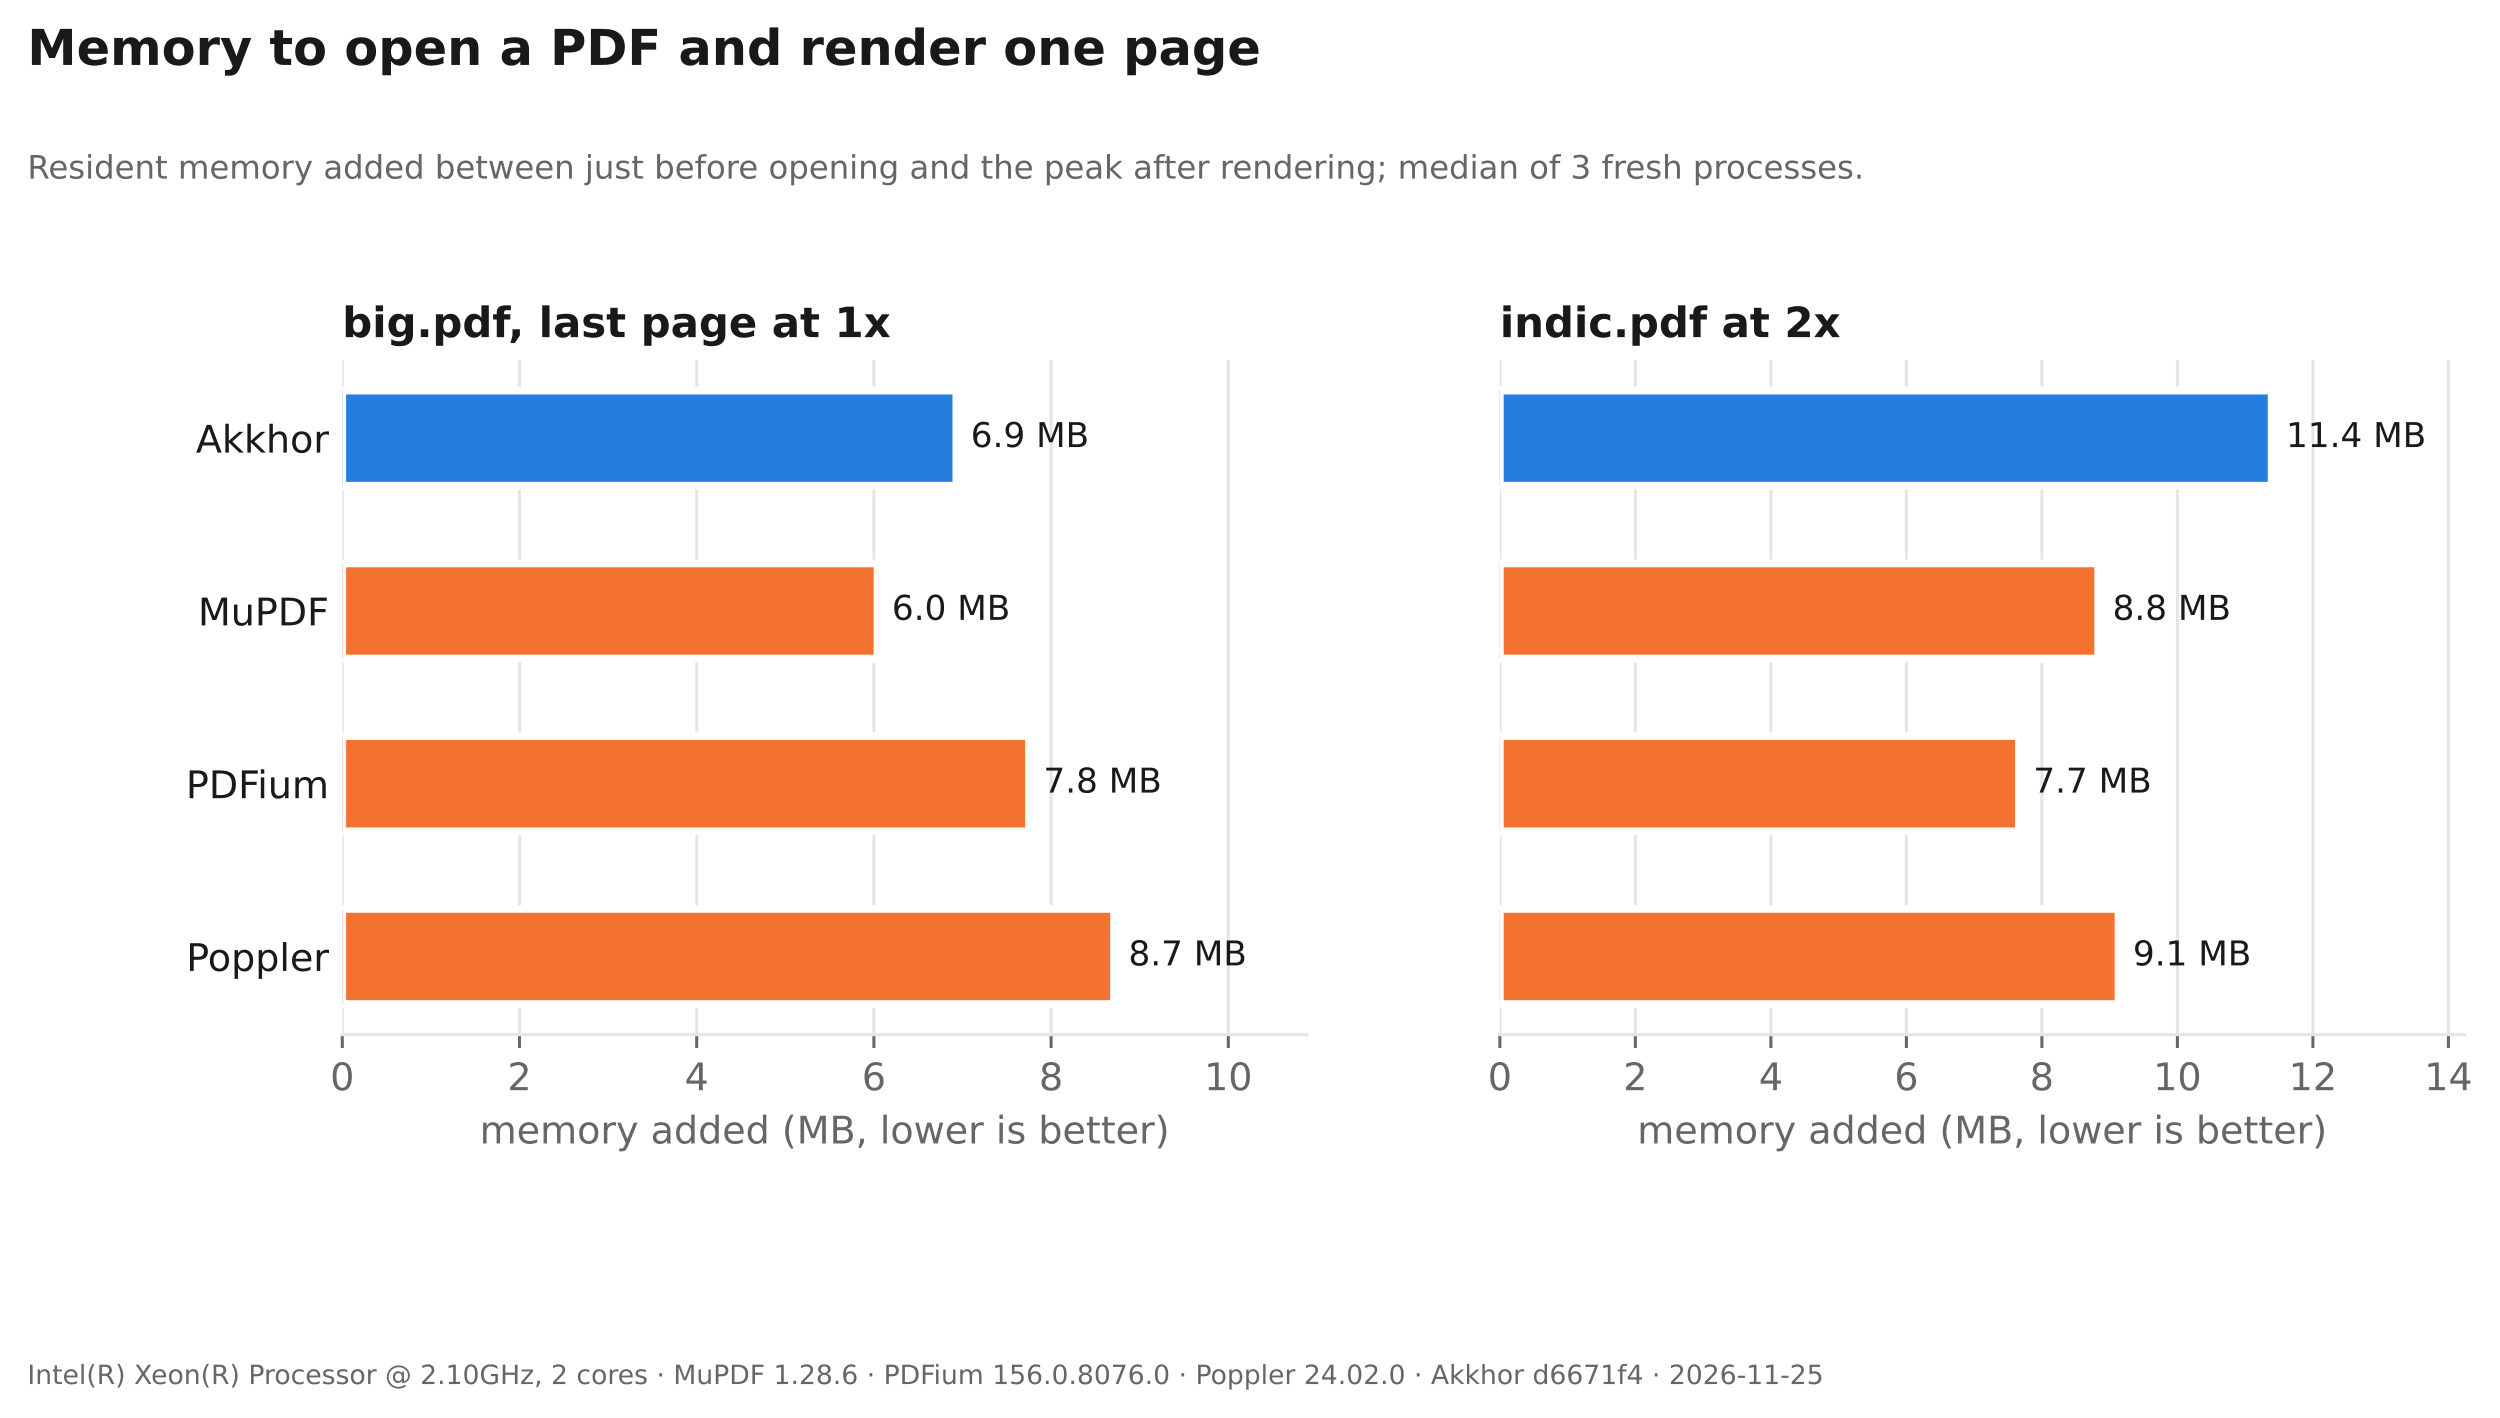
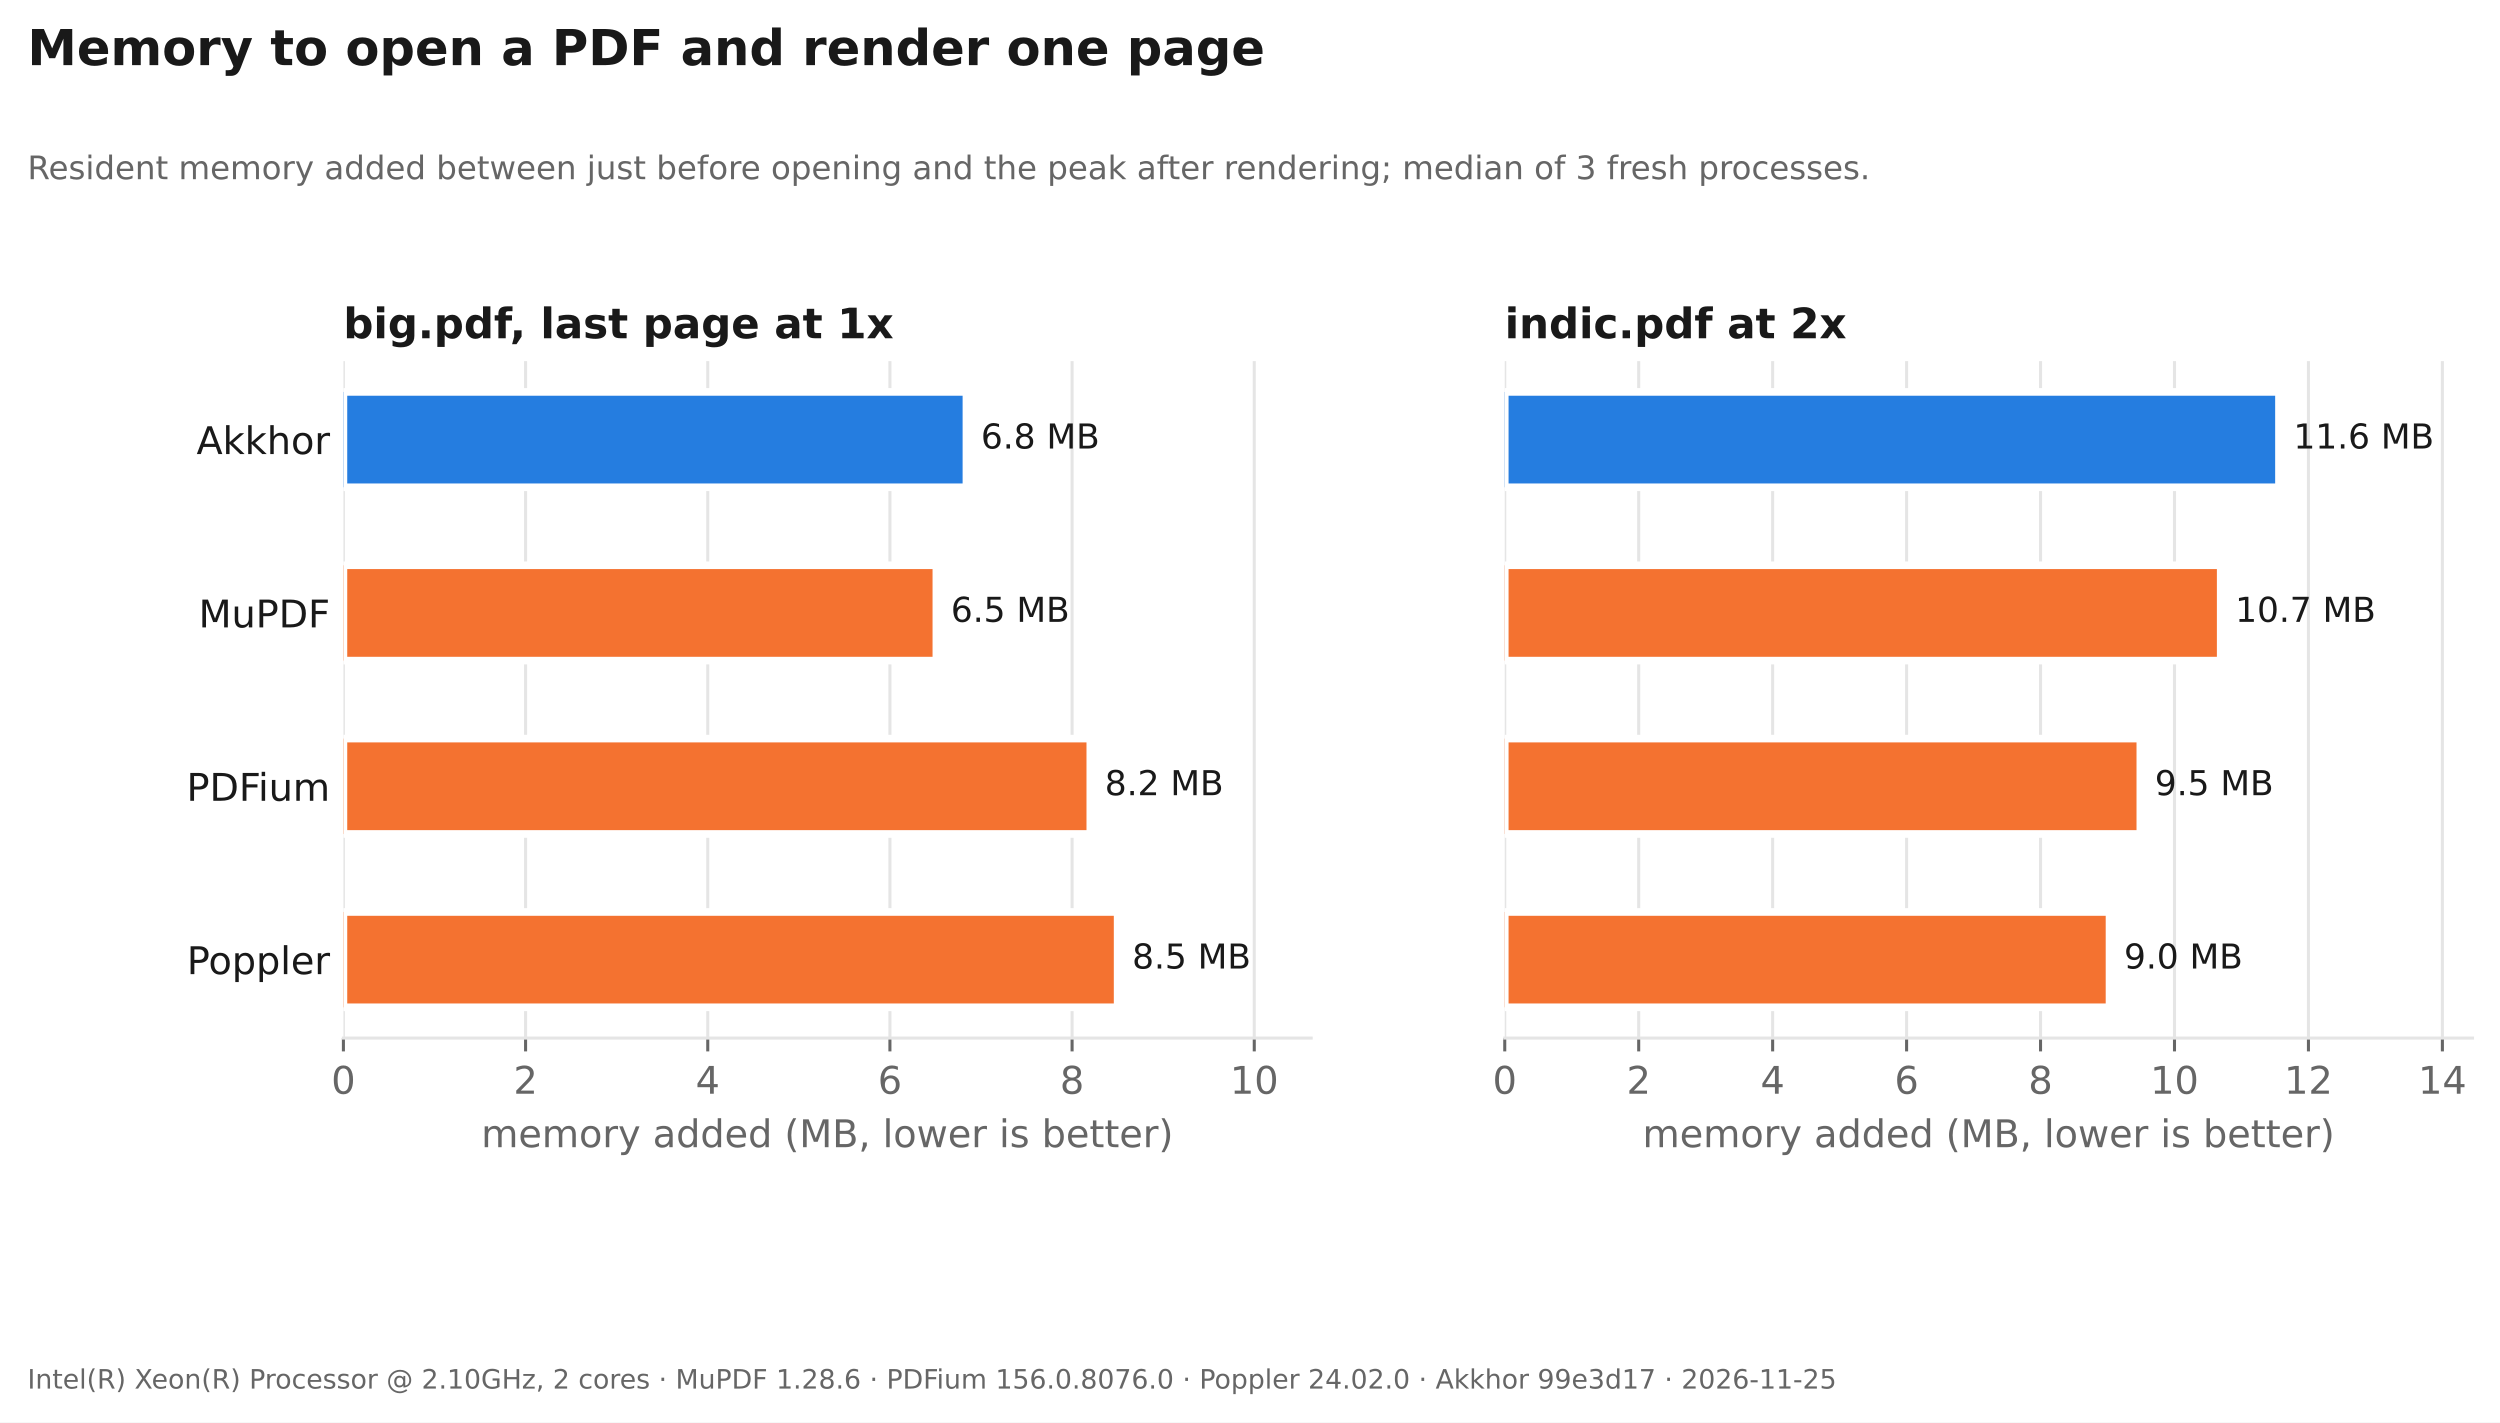
- <svg xmlns="http://www.w3.org/2000/svg" xmlns:xlink="http://www.w3.org/1999/xlink" width="657.332pt" height="372.802pt" viewBox="0 0 657.332 372.802" version="1.1">
+ <svg xmlns="http://www.w3.org/2000/svg" xmlns:xlink="http://www.w3.org/1999/xlink" width="655.2pt" height="372.802pt" viewBox="0 0 655.2 372.802" version="1.1">
  <defs>
    <style type="text/css">*{stroke-linejoin: round; stroke-linecap: butt}</style>
  </defs>
  <g id="figure_1">
    <g id="patch_1">
-       <path d="M 0 372.802  L 657.332 372.802  L 657.332 -0  L 0 -0  z " style="fill: #ffffff" />
+       <path d="M 0 372.802  L 655.2 372.802  L 655.2 -0  L 0 -0  z " style="fill: #ffffff" />
    </g>
    <g id="axes_1">
      <g id="patch_2">
        <path d="M 90 272.057  L 343.636 272.057  L 343.636 94.649  L 90 94.649  z " style="fill: #ffffff" />
      </g>
      <g id="matplotlib.axis_1">
        <g id="xtick_1">
          <g id="line2d_1">
-             <path d="M 90 272.057  L 90 94.649  " clip-path="url(#pa2433887fc)" style="fill: none; stroke: #e5e5e5; stroke-width: 0.8; stroke-linecap: square" />
+             <path d="M 90 272.057  L 90 94.649  " clip-path="url(#pc5af988eec)" style="fill: none; stroke: #e5e5e5; stroke-width: 0.8; stroke-linecap: square" />
          </g>
          <g id="line2d_2">
            <defs>
-               <path id="m259afdf382" d="M 0 0  L 0 3.5  " style="stroke: #666666; stroke-width: 0.8" />
+               <path id="m87f9f3057b" d="M 0 0  L 0 3.5  " style="stroke: #666666; stroke-width: 0.8" />
            </defs>
            <g>
-               <use xlink:href="#m259afdf382" x="90" y="272.057" style="fill: #666666; stroke: #666666; stroke-width: 0.8" />
+               <use xlink:href="#m87f9f3057b" x="90" y="272.057" style="fill: #666666; stroke: #666666; stroke-width: 0.8" />
            </g>
          </g>
          <g id="text_1">
            <text style="font-size: 10px; font-family: 'DejaVu Sans'; text-anchor: middle; fill: #666666" x="90" y="286.655" transform="rotate(-0 90 286.6547)">0</text>
          </g>
        </g>
        <g id="xtick_2">
          <g id="line2d_3">
-             <path d="M 136.592 272.057  L 136.592 94.649  " clip-path="url(#pa2433887fc)" style="fill: none; stroke: #e5e5e5; stroke-width: 0.8; stroke-linecap: square" />
+             <path d="M 137.743 272.057  L 137.743 94.649  " clip-path="url(#pc5af988eec)" style="fill: none; stroke: #e5e5e5; stroke-width: 0.8; stroke-linecap: square" />
          </g>
          <g id="line2d_4">
            <g>
-               <use xlink:href="#m259afdf382" x="136.592" y="272.057" style="fill: #666666; stroke: #666666; stroke-width: 0.8" />
+               <use xlink:href="#m87f9f3057b" x="137.743" y="272.057" style="fill: #666666; stroke: #666666; stroke-width: 0.8" />
            </g>
          </g>
          <g id="text_2">
-             <text style="font-size: 10px; font-family: 'DejaVu Sans'; text-anchor: middle; fill: #666666" x="136.592" y="286.655" transform="rotate(-0 136.5922 286.6547)">2</text>
+             <text style="font-size: 10px; font-family: 'DejaVu Sans'; text-anchor: middle; fill: #666666" x="137.743" y="286.655" transform="rotate(-0 137.7433 286.6547)">2</text>
          </g>
        </g>
        <g id="xtick_3">
          <g id="line2d_5">
-             <path d="M 183.184 272.057  L 183.184 94.649  " clip-path="url(#pa2433887fc)" style="fill: none; stroke: #e5e5e5; stroke-width: 0.8; stroke-linecap: square" />
+             <path d="M 185.487 272.057  L 185.487 94.649  " clip-path="url(#pc5af988eec)" style="fill: none; stroke: #e5e5e5; stroke-width: 0.8; stroke-linecap: square" />
          </g>
          <g id="line2d_6">
            <g>
-               <use xlink:href="#m259afdf382" x="183.184" y="272.057" style="fill: #666666; stroke: #666666; stroke-width: 0.8" />
+               <use xlink:href="#m87f9f3057b" x="185.487" y="272.057" style="fill: #666666; stroke: #666666; stroke-width: 0.8" />
            </g>
          </g>
          <g id="text_3">
-             <text style="font-size: 10px; font-family: 'DejaVu Sans'; text-anchor: middle; fill: #666666" x="183.184" y="286.655" transform="rotate(-0 183.1844 286.6547)">4</text>
+             <text style="font-size: 10px; font-family: 'DejaVu Sans'; text-anchor: middle; fill: #666666" x="185.487" y="286.655" transform="rotate(-0 185.4866 286.6547)">4</text>
          </g>
        </g>
        <g id="xtick_4">
          <g id="line2d_7">
-             <path d="M 229.777 272.057  L 229.777 94.649  " clip-path="url(#pa2433887fc)" style="fill: none; stroke: #e5e5e5; stroke-width: 0.8; stroke-linecap: square" />
+             <path d="M 233.23 272.057  L 233.23 94.649  " clip-path="url(#pc5af988eec)" style="fill: none; stroke: #e5e5e5; stroke-width: 0.8; stroke-linecap: square" />
          </g>
          <g id="line2d_8">
            <g>
-               <use xlink:href="#m259afdf382" x="229.777" y="272.057" style="fill: #666666; stroke: #666666; stroke-width: 0.8" />
+               <use xlink:href="#m87f9f3057b" x="233.23" y="272.057" style="fill: #666666; stroke: #666666; stroke-width: 0.8" />
            </g>
          </g>
          <g id="text_4">
-             <text style="font-size: 10px; font-family: 'DejaVu Sans'; text-anchor: middle; fill: #666666" x="229.777" y="286.655" transform="rotate(-0 229.7766 286.6547)">6</text>
+             <text style="font-size: 10px; font-family: 'DejaVu Sans'; text-anchor: middle; fill: #666666" x="233.23" y="286.655" transform="rotate(-0 233.2299 286.6547)">6</text>
          </g>
        </g>
        <g id="xtick_5">
          <g id="line2d_9">
-             <path d="M 276.369 272.057  L 276.369 94.649  " clip-path="url(#pa2433887fc)" style="fill: none; stroke: #e5e5e5; stroke-width: 0.8; stroke-linecap: square" />
+             <path d="M 280.973 272.057  L 280.973 94.649  " clip-path="url(#pc5af988eec)" style="fill: none; stroke: #e5e5e5; stroke-width: 0.8; stroke-linecap: square" />
          </g>
          <g id="line2d_10">
            <g>
-               <use xlink:href="#m259afdf382" x="276.369" y="272.057" style="fill: #666666; stroke: #666666; stroke-width: 0.8" />
+               <use xlink:href="#m87f9f3057b" x="280.973" y="272.057" style="fill: #666666; stroke: #666666; stroke-width: 0.8" />
            </g>
          </g>
          <g id="text_5">
-             <text style="font-size: 10px; font-family: 'DejaVu Sans'; text-anchor: middle; fill: #666666" x="276.369" y="286.655" transform="rotate(-0 276.3689 286.6547)">8</text>
+             <text style="font-size: 10px; font-family: 'DejaVu Sans'; text-anchor: middle; fill: #666666" x="280.973" y="286.655" transform="rotate(-0 280.9733 286.6547)">8</text>
          </g>
        </g>
        <g id="xtick_6">
          <g id="line2d_11">
-             <path d="M 322.961 272.057  L 322.961 94.649  " clip-path="url(#pa2433887fc)" style="fill: none; stroke: #e5e5e5; stroke-width: 0.8; stroke-linecap: square" />
+             <path d="M 328.717 272.057  L 328.717 94.649  " clip-path="url(#pc5af988eec)" style="fill: none; stroke: #e5e5e5; stroke-width: 0.8; stroke-linecap: square" />
          </g>
          <g id="line2d_12">
            <g>
-               <use xlink:href="#m259afdf382" x="322.961" y="272.057" style="fill: #666666; stroke: #666666; stroke-width: 0.8" />
+               <use xlink:href="#m87f9f3057b" x="328.717" y="272.057" style="fill: #666666; stroke: #666666; stroke-width: 0.8" />
            </g>
          </g>
          <g id="text_6">
-             <text style="font-size: 10px; font-family: 'DejaVu Sans'; text-anchor: middle; fill: #666666" x="322.961" y="286.655" transform="rotate(-0 322.9611 286.6547)">10</text>
+             <text style="font-size: 10px; font-family: 'DejaVu Sans'; text-anchor: middle; fill: #666666" x="328.717" y="286.655" transform="rotate(-0 328.7166 286.6547)">10</text>
          </g>
        </g>
        <g id="text_7">
          <text style="font-size: 10px; font-family: 'DejaVu Sans'; text-anchor: middle; fill: #666666" x="216.818" y="300.655" transform="rotate(-0 216.8182 300.6555)">memory added (MB, lower is better)</text>
        </g>
      </g>
      <g id="matplotlib.axis_2">
        <g id="ytick_1">
          <g id="line2d_13" />
          <g id="text_8">
            <text style="font-size: 10px; font-family: 'DejaVu Sans'; text-anchor: end; fill: #191919" x="86.5" y="119.006" transform="rotate(-0 86.5 119.0058)">Akkhor</text>
          </g>
        </g>
        <g id="ytick_2">
          <g id="line2d_14" />
          <g id="text_9">
            <text style="font-size: 10px; font-family: 'DejaVu Sans'; text-anchor: end; fill: #191919" x="86.5" y="164.436" transform="rotate(-0 86.5 164.4364)">MuPDF</text>
          </g>
        </g>
        <g id="ytick_3">
          <g id="line2d_15" />
          <g id="text_10">
            <text style="font-size: 10px; font-family: 'DejaVu Sans'; text-anchor: end; fill: #191919" x="86.5" y="209.868" transform="rotate(-0 86.5 209.8677)">PDFium</text>
          </g>
        </g>
        <g id="ytick_4">
          <g id="line2d_16" />
          <g id="text_11">
            <text style="font-size: 10px; font-family: 'DejaVu Sans'; text-anchor: end; fill: #191919" x="86.5" y="255.299" transform="rotate(-0 86.5 255.2987)">Poppler</text>
          </g>
        </g>
      </g>
      <g id="patch_3">
-         <path d="M 90 127.7  L 251.442 127.7  L 251.442 102.713  L 90 102.713  z " clip-path="url(#pa2433887fc)" style="fill: #257de0; stroke: #ffffff; stroke-width: 2; stroke-linejoin: miter" />
+         <path d="M 90 127.7  L 253.282 127.7  L 253.282 102.713  L 90 102.713  z " clip-path="url(#pc5af988eec)" style="fill: #257de0; stroke: #ffffff; stroke-width: 2; stroke-linejoin: miter" />
      </g>
      <g id="patch_4">
-         <path d="M 90 173.131  L 230.708 173.131  L 230.708 148.144  L 90 148.144  z " clip-path="url(#pa2433887fc)" style="fill: #f47230; stroke: #ffffff; stroke-width: 2; stroke-linejoin: miter" />
+         <path d="M 90 173.131  L 245.404 173.131  L 245.404 148.144  L 90 148.144  z " clip-path="url(#pc5af988eec)" style="fill: #f47230; stroke: #ffffff; stroke-width: 2; stroke-linejoin: miter" />
      </g>
      <g id="patch_5">
-         <path d="M 90 218.562  L 270.545 218.562  L 270.545 193.575  L 90 193.575  z " clip-path="url(#pa2433887fc)" style="fill: #f47230; stroke: #ffffff; stroke-width: 2; stroke-linejoin: miter" />
+         <path d="M 90 218.562  L 285.748 218.562  L 285.748 193.575  L 90 193.575  z " clip-path="url(#pc5af988eec)" style="fill: #f47230; stroke: #ffffff; stroke-width: 2; stroke-linejoin: miter" />
      </g>
      <g id="patch_6">
-         <path d="M 90 263.993  L 292.909 263.993  L 292.909 239.006  L 90 239.006  z " clip-path="url(#pa2433887fc)" style="fill: #f47230; stroke: #ffffff; stroke-width: 2; stroke-linejoin: miter" />
+         <path d="M 90 263.993  L 292.909 263.993  L 292.909 239.006  L 90 239.006  z " clip-path="url(#pc5af988eec)" style="fill: #f47230; stroke: #ffffff; stroke-width: 2; stroke-linejoin: miter" />
      </g>
      <g id="patch_7">
        <path d="M 90 272.057  L 343.636 272.057  " style="fill: none; stroke: #e5e5e5; stroke-width: 0.8; stroke-linejoin: miter; stroke-linecap: square" />
      </g>
      <g id="text_12">
-         <text style="font-size: 9px; font-family: 'DejaVu Sans'; text-anchor: start; fill: #191919" x="255.247" y="117.544" transform="rotate(-0 255.2466 117.5444)">6.9 MB</text>
+         <text style="font-size: 9px; font-family: 'DejaVu Sans'; text-anchor: start; fill: #191919" x="257.087" y="117.544" transform="rotate(-0 257.0867 117.5444)">6.8 MB</text>
      </g>
      <g id="text_13">
-         <text style="font-size: 9px; font-family: 'DejaVu Sans'; text-anchor: start; fill: #191919" x="234.513" y="162.975" transform="rotate(-0 234.513 162.9754)">6.0 MB</text>
+         <text style="font-size: 9px; font-family: 'DejaVu Sans'; text-anchor: start; fill: #191919" x="249.209" y="162.975" transform="rotate(-0 249.209 162.9754)">6.5 MB</text>
      </g>
      <g id="text_14">
-         <text style="font-size: 9px; font-family: 'DejaVu Sans'; text-anchor: start; fill: #191919" x="274.349" y="208.406" transform="rotate(-0 274.3494 208.4064)">7.8 MB</text>
+         <text style="font-size: 9px; font-family: 'DejaVu Sans'; text-anchor: start; fill: #191919" x="289.552" y="208.406" transform="rotate(-0 289.5521 208.4064)">8.2 MB</text>
      </g>
      <g id="text_15">
-         <text style="font-size: 9px; font-family: 'DejaVu Sans'; text-anchor: start; fill: #191919" x="296.714" y="253.837" transform="rotate(-0 296.7136 253.8374)">8.7 MB</text>
+         <text style="font-size: 9px; font-family: 'DejaVu Sans'; text-anchor: start; fill: #191919" x="296.714" y="253.837" transform="rotate(-0 296.7136 253.8374)">8.5 MB</text>
      </g>
      <g id="text_16">
        <text style="font-weight: 700; font-size: 11px; font-family: 'DejaVu Sans'; text-anchor: start; fill: #191919" x="90" y="88.649" transform="rotate(-0 90 88.64902)">big.pdf, last page at 1x</text>
      </g>
    </g>
    <g id="axes_2">
      <g id="patch_8">
        <path d="M 394.364 272.057  L 648 272.057  L 648 94.649  L 394.364 94.649  z " style="fill: #ffffff" />
      </g>
      <g id="matplotlib.axis_3">
        <g id="xtick_7">
          <g id="line2d_17">
-             <path d="M 394.364 272.057  L 394.364 94.649  " clip-path="url(#pc73b782f41)" style="fill: none; stroke: #e5e5e5; stroke-width: 0.8; stroke-linecap: square" />
+             <path d="M 394.364 272.057  L 394.364 94.649  " clip-path="url(#p4b707dc3c9)" style="fill: none; stroke: #e5e5e5; stroke-width: 0.8; stroke-linecap: square" />
          </g>
          <g id="line2d_18">
            <g>
-               <use xlink:href="#m259afdf382" x="394.364" y="272.057" style="fill: #666666; stroke: #666666; stroke-width: 0.8" />
+               <use xlink:href="#m87f9f3057b" x="394.364" y="272.057" style="fill: #666666; stroke: #666666; stroke-width: 0.8" />
            </g>
          </g>
          <g id="text_17">
            <text style="font-size: 10px; font-family: 'DejaVu Sans'; text-anchor: middle; fill: #666666" x="394.364" y="286.655" transform="rotate(-0 394.3636 286.6547)">0</text>
          </g>
        </g>
        <g id="xtick_8">
          <g id="line2d_19">
-             <path d="M 429.993 272.057  L 429.993 94.649  " clip-path="url(#pc73b782f41)" style="fill: none; stroke: #e5e5e5; stroke-width: 0.8; stroke-linecap: square" />
+             <path d="M 429.469 272.057  L 429.469 94.649  " clip-path="url(#p4b707dc3c9)" style="fill: none; stroke: #e5e5e5; stroke-width: 0.8; stroke-linecap: square" />
          </g>
          <g id="line2d_20">
            <g>
-               <use xlink:href="#m259afdf382" x="429.993" y="272.057" style="fill: #666666; stroke: #666666; stroke-width: 0.8" />
+               <use xlink:href="#m87f9f3057b" x="429.469" y="272.057" style="fill: #666666; stroke: #666666; stroke-width: 0.8" />
            </g>
          </g>
          <g id="text_18">
-             <text style="font-size: 10px; font-family: 'DejaVu Sans'; text-anchor: middle; fill: #666666" x="429.993" y="286.655" transform="rotate(-0 429.993 286.6547)">2</text>
+             <text style="font-size: 10px; font-family: 'DejaVu Sans'; text-anchor: middle; fill: #666666" x="429.469" y="286.655" transform="rotate(-0 429.469 286.6547)">2</text>
          </g>
        </g>
        <g id="xtick_9">
          <g id="line2d_21">
-             <path d="M 465.622 272.057  L 465.622 94.649  " clip-path="url(#pc73b782f41)" style="fill: none; stroke: #e5e5e5; stroke-width: 0.8; stroke-linecap: square" />
+             <path d="M 464.574 272.057  L 464.574 94.649  " clip-path="url(#p4b707dc3c9)" style="fill: none; stroke: #e5e5e5; stroke-width: 0.8; stroke-linecap: square" />
          </g>
          <g id="line2d_22">
            <g>
-               <use xlink:href="#m259afdf382" x="465.622" y="272.057" style="fill: #666666; stroke: #666666; stroke-width: 0.8" />
+               <use xlink:href="#m87f9f3057b" x="464.574" y="272.057" style="fill: #666666; stroke: #666666; stroke-width: 0.8" />
            </g>
          </g>
          <g id="text_19">
-             <text style="font-size: 10px; font-family: 'DejaVu Sans'; text-anchor: middle; fill: #666666" x="465.622" y="286.655" transform="rotate(-0 465.6223 286.6547)">4</text>
+             <text style="font-size: 10px; font-family: 'DejaVu Sans'; text-anchor: middle; fill: #666666" x="464.574" y="286.655" transform="rotate(-0 464.5744 286.6547)">4</text>
          </g>
        </g>
        <g id="xtick_10">
          <g id="line2d_23">
-             <path d="M 501.252 272.057  L 501.252 94.649  " clip-path="url(#pc73b782f41)" style="fill: none; stroke: #e5e5e5; stroke-width: 0.8; stroke-linecap: square" />
+             <path d="M 499.68 272.057  L 499.68 94.649  " clip-path="url(#p4b707dc3c9)" style="fill: none; stroke: #e5e5e5; stroke-width: 0.8; stroke-linecap: square" />
          </g>
          <g id="line2d_24">
            <g>
-               <use xlink:href="#m259afdf382" x="501.252" y="272.057" style="fill: #666666; stroke: #666666; stroke-width: 0.8" />
+               <use xlink:href="#m87f9f3057b" x="499.68" y="272.057" style="fill: #666666; stroke: #666666; stroke-width: 0.8" />
            </g>
          </g>
          <g id="text_20">
-             <text style="font-size: 10px; font-family: 'DejaVu Sans'; text-anchor: middle; fill: #666666" x="501.252" y="286.655" transform="rotate(-0 501.2517 286.6547)">6</text>
+             <text style="font-size: 10px; font-family: 'DejaVu Sans'; text-anchor: middle; fill: #666666" x="499.68" y="286.655" transform="rotate(-0 499.6798 286.6547)">6</text>
          </g>
        </g>
        <g id="xtick_11">
          <g id="line2d_25">
-             <path d="M 536.881 272.057  L 536.881 94.649  " clip-path="url(#pc73b782f41)" style="fill: none; stroke: #e5e5e5; stroke-width: 0.8; stroke-linecap: square" />
+             <path d="M 534.785 272.057  L 534.785 94.649  " clip-path="url(#p4b707dc3c9)" style="fill: none; stroke: #e5e5e5; stroke-width: 0.8; stroke-linecap: square" />
          </g>
          <g id="line2d_26">
            <g>
-               <use xlink:href="#m259afdf382" x="536.881" y="272.057" style="fill: #666666; stroke: #666666; stroke-width: 0.8" />
+               <use xlink:href="#m87f9f3057b" x="534.785" y="272.057" style="fill: #666666; stroke: #666666; stroke-width: 0.8" />
            </g>
          </g>
          <g id="text_21">
-             <text style="font-size: 10px; font-family: 'DejaVu Sans'; text-anchor: middle; fill: #666666" x="536.881" y="286.655" transform="rotate(-0 536.881 286.6547)">8</text>
+             <text style="font-size: 10px; font-family: 'DejaVu Sans'; text-anchor: middle; fill: #666666" x="534.785" y="286.655" transform="rotate(-0 534.7852 286.6547)">8</text>
          </g>
        </g>
        <g id="xtick_12">
          <g id="line2d_27">
-             <path d="M 572.51 272.057  L 572.51 94.649  " clip-path="url(#pc73b782f41)" style="fill: none; stroke: #e5e5e5; stroke-width: 0.8; stroke-linecap: square" />
+             <path d="M 569.891 272.057  L 569.891 94.649  " clip-path="url(#p4b707dc3c9)" style="fill: none; stroke: #e5e5e5; stroke-width: 0.8; stroke-linecap: square" />
          </g>
          <g id="line2d_28">
            <g>
-               <use xlink:href="#m259afdf382" x="572.51" y="272.057" style="fill: #666666; stroke: #666666; stroke-width: 0.8" />
+               <use xlink:href="#m87f9f3057b" x="569.891" y="272.057" style="fill: #666666; stroke: #666666; stroke-width: 0.8" />
            </g>
          </g>
          <g id="text_22">
-             <text style="font-size: 10px; font-family: 'DejaVu Sans'; text-anchor: middle; fill: #666666" x="572.51" y="286.655" transform="rotate(-0 572.5103 286.6547)">10</text>
+             <text style="font-size: 10px; font-family: 'DejaVu Sans'; text-anchor: middle; fill: #666666" x="569.891" y="286.655" transform="rotate(-0 569.8905 286.6547)">10</text>
          </g>
        </g>
        <g id="xtick_13">
          <g id="line2d_29">
-             <path d="M 608.14 272.057  L 608.14 94.649  " clip-path="url(#pc73b782f41)" style="fill: none; stroke: #e5e5e5; stroke-width: 0.8; stroke-linecap: square" />
+             <path d="M 604.996 272.057  L 604.996 94.649  " clip-path="url(#p4b707dc3c9)" style="fill: none; stroke: #e5e5e5; stroke-width: 0.8; stroke-linecap: square" />
          </g>
          <g id="line2d_30">
            <g>
-               <use xlink:href="#m259afdf382" x="608.14" y="272.057" style="fill: #666666; stroke: #666666; stroke-width: 0.8" />
+               <use xlink:href="#m87f9f3057b" x="604.996" y="272.057" style="fill: #666666; stroke: #666666; stroke-width: 0.8" />
            </g>
          </g>
          <g id="text_23">
-             <text style="font-size: 10px; font-family: 'DejaVu Sans'; text-anchor: middle; fill: #666666" x="608.14" y="286.655" transform="rotate(-0 608.1397 286.6547)">12</text>
+             <text style="font-size: 10px; font-family: 'DejaVu Sans'; text-anchor: middle; fill: #666666" x="604.996" y="286.655" transform="rotate(-0 604.9959 286.6547)">12</text>
          </g>
        </g>
        <g id="xtick_14">
          <g id="line2d_31">
-             <path d="M 643.769 272.057  L 643.769 94.649  " clip-path="url(#pc73b782f41)" style="fill: none; stroke: #e5e5e5; stroke-width: 0.8; stroke-linecap: square" />
+             <path d="M 640.101 272.057  L 640.101 94.649  " clip-path="url(#p4b707dc3c9)" style="fill: none; stroke: #e5e5e5; stroke-width: 0.8; stroke-linecap: square" />
          </g>
          <g id="line2d_32">
            <g>
-               <use xlink:href="#m259afdf382" x="643.769" y="272.057" style="fill: #666666; stroke: #666666; stroke-width: 0.8" />
+               <use xlink:href="#m87f9f3057b" x="640.101" y="272.057" style="fill: #666666; stroke: #666666; stroke-width: 0.8" />
            </g>
          </g>
          <g id="text_24">
-             <text style="font-size: 10px; font-family: 'DejaVu Sans'; text-anchor: middle; fill: #666666" x="643.769" y="286.655" transform="rotate(-0 643.769 286.6547)">14</text>
+             <text style="font-size: 10px; font-family: 'DejaVu Sans'; text-anchor: middle; fill: #666666" x="640.101" y="286.655" transform="rotate(-0 640.1013 286.6547)">14</text>
          </g>
        </g>
        <g id="text_25">
          <text style="font-size: 10px; font-family: 'DejaVu Sans'; text-anchor: middle; fill: #666666" x="521.182" y="300.655" transform="rotate(-0 521.1818 300.6555)">memory added (MB, lower is better)</text>
        </g>
      </g>
      <g id="matplotlib.axis_4">
        <g id="ytick_5">
          <g id="line2d_33" />
        </g>
        <g id="ytick_6">
          <g id="line2d_34" />
        </g>
        <g id="ytick_7">
          <g id="line2d_35" />
        </g>
        <g id="ytick_8">
          <g id="line2d_36" />
        </g>
      </g>
      <g id="patch_9">
-         <path d="M 394.364 127.7  L 597.273 127.7  L 597.273 102.713  L 394.364 102.713  z " clip-path="url(#pc73b782f41)" style="fill: #257de0; stroke: #ffffff; stroke-width: 2; stroke-linejoin: miter" />
+         <path d="M 394.364 127.7  L 597.273 127.7  L 597.273 102.713  L 394.364 102.713  z " clip-path="url(#p4b707dc3c9)" style="fill: #257de0; stroke: #ffffff; stroke-width: 2; stroke-linejoin: miter" />
      </g>
      <g id="patch_10">
-         <path d="M 394.364 173.131  L 551.667 173.131  L 551.667 148.144  L 394.364 148.144  z " clip-path="url(#pc73b782f41)" style="fill: #f47230; stroke: #ffffff; stroke-width: 2; stroke-linejoin: miter" />
+         <path d="M 394.364 173.131  L 582.002 173.131  L 582.002 148.144  L 394.364 148.144  z " clip-path="url(#p4b707dc3c9)" style="fill: #f47230; stroke: #ffffff; stroke-width: 2; stroke-linejoin: miter" />
      </g>
      <g id="patch_11">
-         <path d="M 394.364 218.562  L 530.824 218.562  L 530.824 193.575  L 394.364 193.575  z " clip-path="url(#pc73b782f41)" style="fill: #f47230; stroke: #ffffff; stroke-width: 2; stroke-linejoin: miter" />
+         <path d="M 394.364 218.562  L 560.939 218.562  L 560.939 193.575  L 394.364 193.575  z " clip-path="url(#p4b707dc3c9)" style="fill: #f47230; stroke: #ffffff; stroke-width: 2; stroke-linejoin: miter" />
      </g>
      <g id="patch_12">
-         <path d="M 394.364 263.993  L 557.012 263.993  L 557.012 239.006  L 394.364 239.006  z " clip-path="url(#pc73b782f41)" style="fill: #f47230; stroke: #ffffff; stroke-width: 2; stroke-linejoin: miter" />
+         <path d="M 394.364 263.993  L 552.864 263.993  L 552.864 239.006  L 394.364 239.006  z " clip-path="url(#p4b707dc3c9)" style="fill: #f47230; stroke: #ffffff; stroke-width: 2; stroke-linejoin: miter" />
      </g>
      <g id="patch_13">
        <path d="M 394.364 272.057  L 648 272.057  " style="fill: none; stroke: #e5e5e5; stroke-width: 0.8; stroke-linejoin: miter; stroke-linecap: square" />
      </g>
      <g id="text_26">
-         <text style="font-size: 9px; font-family: 'DejaVu Sans'; text-anchor: start; fill: #191919" x="601.077" y="117.544" transform="rotate(-0 601.0773 117.5444)">11.4 MB</text>
+         <text style="font-size: 9px; font-family: 'DejaVu Sans'; text-anchor: start; fill: #191919" x="601.077" y="117.544" transform="rotate(-0 601.0773 117.5444)">11.6 MB</text>
      </g>
      <g id="text_27">
-         <text style="font-size: 9px; font-family: 'DejaVu Sans'; text-anchor: start; fill: #191919" x="555.472" y="162.975" transform="rotate(-0 555.4717 162.9754)">8.8 MB</text>
+         <text style="font-size: 9px; font-family: 'DejaVu Sans'; text-anchor: start; fill: #191919" x="585.806" y="162.975" transform="rotate(-0 585.8064 162.9754)">10.7 MB</text>
      </g>
      <g id="text_28">
-         <text style="font-size: 9px; font-family: 'DejaVu Sans'; text-anchor: start; fill: #191919" x="534.629" y="208.406" transform="rotate(-0 534.6286 208.4064)">7.7 MB</text>
+         <text style="font-size: 9px; font-family: 'DejaVu Sans'; text-anchor: start; fill: #191919" x="564.743" y="208.406" transform="rotate(-0 564.7432 208.4064)">9.5 MB</text>
      </g>
      <g id="text_29">
-         <text style="font-size: 9px; font-family: 'DejaVu Sans'; text-anchor: start; fill: #191919" x="560.816" y="253.837" transform="rotate(-0 560.8161 253.8374)">9.1 MB</text>
+         <text style="font-size: 9px; font-family: 'DejaVu Sans'; text-anchor: start; fill: #191919" x="556.669" y="253.837" transform="rotate(-0 556.669 253.8374)">9.0 MB</text>
      </g>
      <g id="text_30">
        <text style="font-weight: 700; font-size: 11px; font-family: 'DejaVu Sans'; text-anchor: start; fill: #191919" x="394.364" y="88.649" transform="rotate(-0 394.3636 88.64902)">indic.pdf at 2x</text>
      </g>
    </g>
    <g id="text_31">
      <text style="font-weight: 700; font-size: 13px; font-family: 'DejaVu Sans'; text-anchor: start; fill: #191919" x="7.2" y="17.078" transform="rotate(-0 7.2 17.07797)">Memory to open a PDF and render one page</text>
    </g>
    <g id="text_32">
      <text style="font-size: 8.5px; font-family: 'DejaVu Sans'; text-anchor: start; fill: #666666" x="7.2" y="46.959" transform="rotate(-0 7.2 46.95902)">Resident memory added between just before opening and the peak after rendering; median of 3 fresh processes.</text>
    </g>
    <g id="text_33">
-       <text style="font-size: 7px; font-family: 'DejaVu Sans'; text-anchor: start; fill: #666666" x="7.2" y="363.92" transform="rotate(-0 7.2 363.9199)">Intel(R) Xeon(R) Processor @ 2.10GHz, 2 cores · MuPDF 1.28.6 · PDFium 156.0.8076.0 · Poppler 24.02.0 · Akkhor d6671f4 · 2026-11-25</text>
+       <text style="font-size: 7px; font-family: 'DejaVu Sans'; text-anchor: start; fill: #666666" x="7.2" y="363.92" transform="rotate(-0 7.2 363.9199)">Intel(R) Xeon(R) Processor @ 2.10GHz, 2 cores · MuPDF 1.28.6 · PDFium 156.0.8076.0 · Poppler 24.02.0 · Akkhor 99e3d17 · 2026-11-25</text>
    </g>
  </g>
  <defs>
-     <clipPath id="pa2433887fc">
+     <clipPath id="pc5af988eec">
      <rect x="90" y="94.649" width="253.636" height="177.408" />
    </clipPath>
-     <clipPath id="pc73b782f41">
+     <clipPath id="p4b707dc3c9">
      <rect x="394.364" y="94.649" width="253.636" height="177.408" />
    </clipPath>
  </defs>
</svg>
